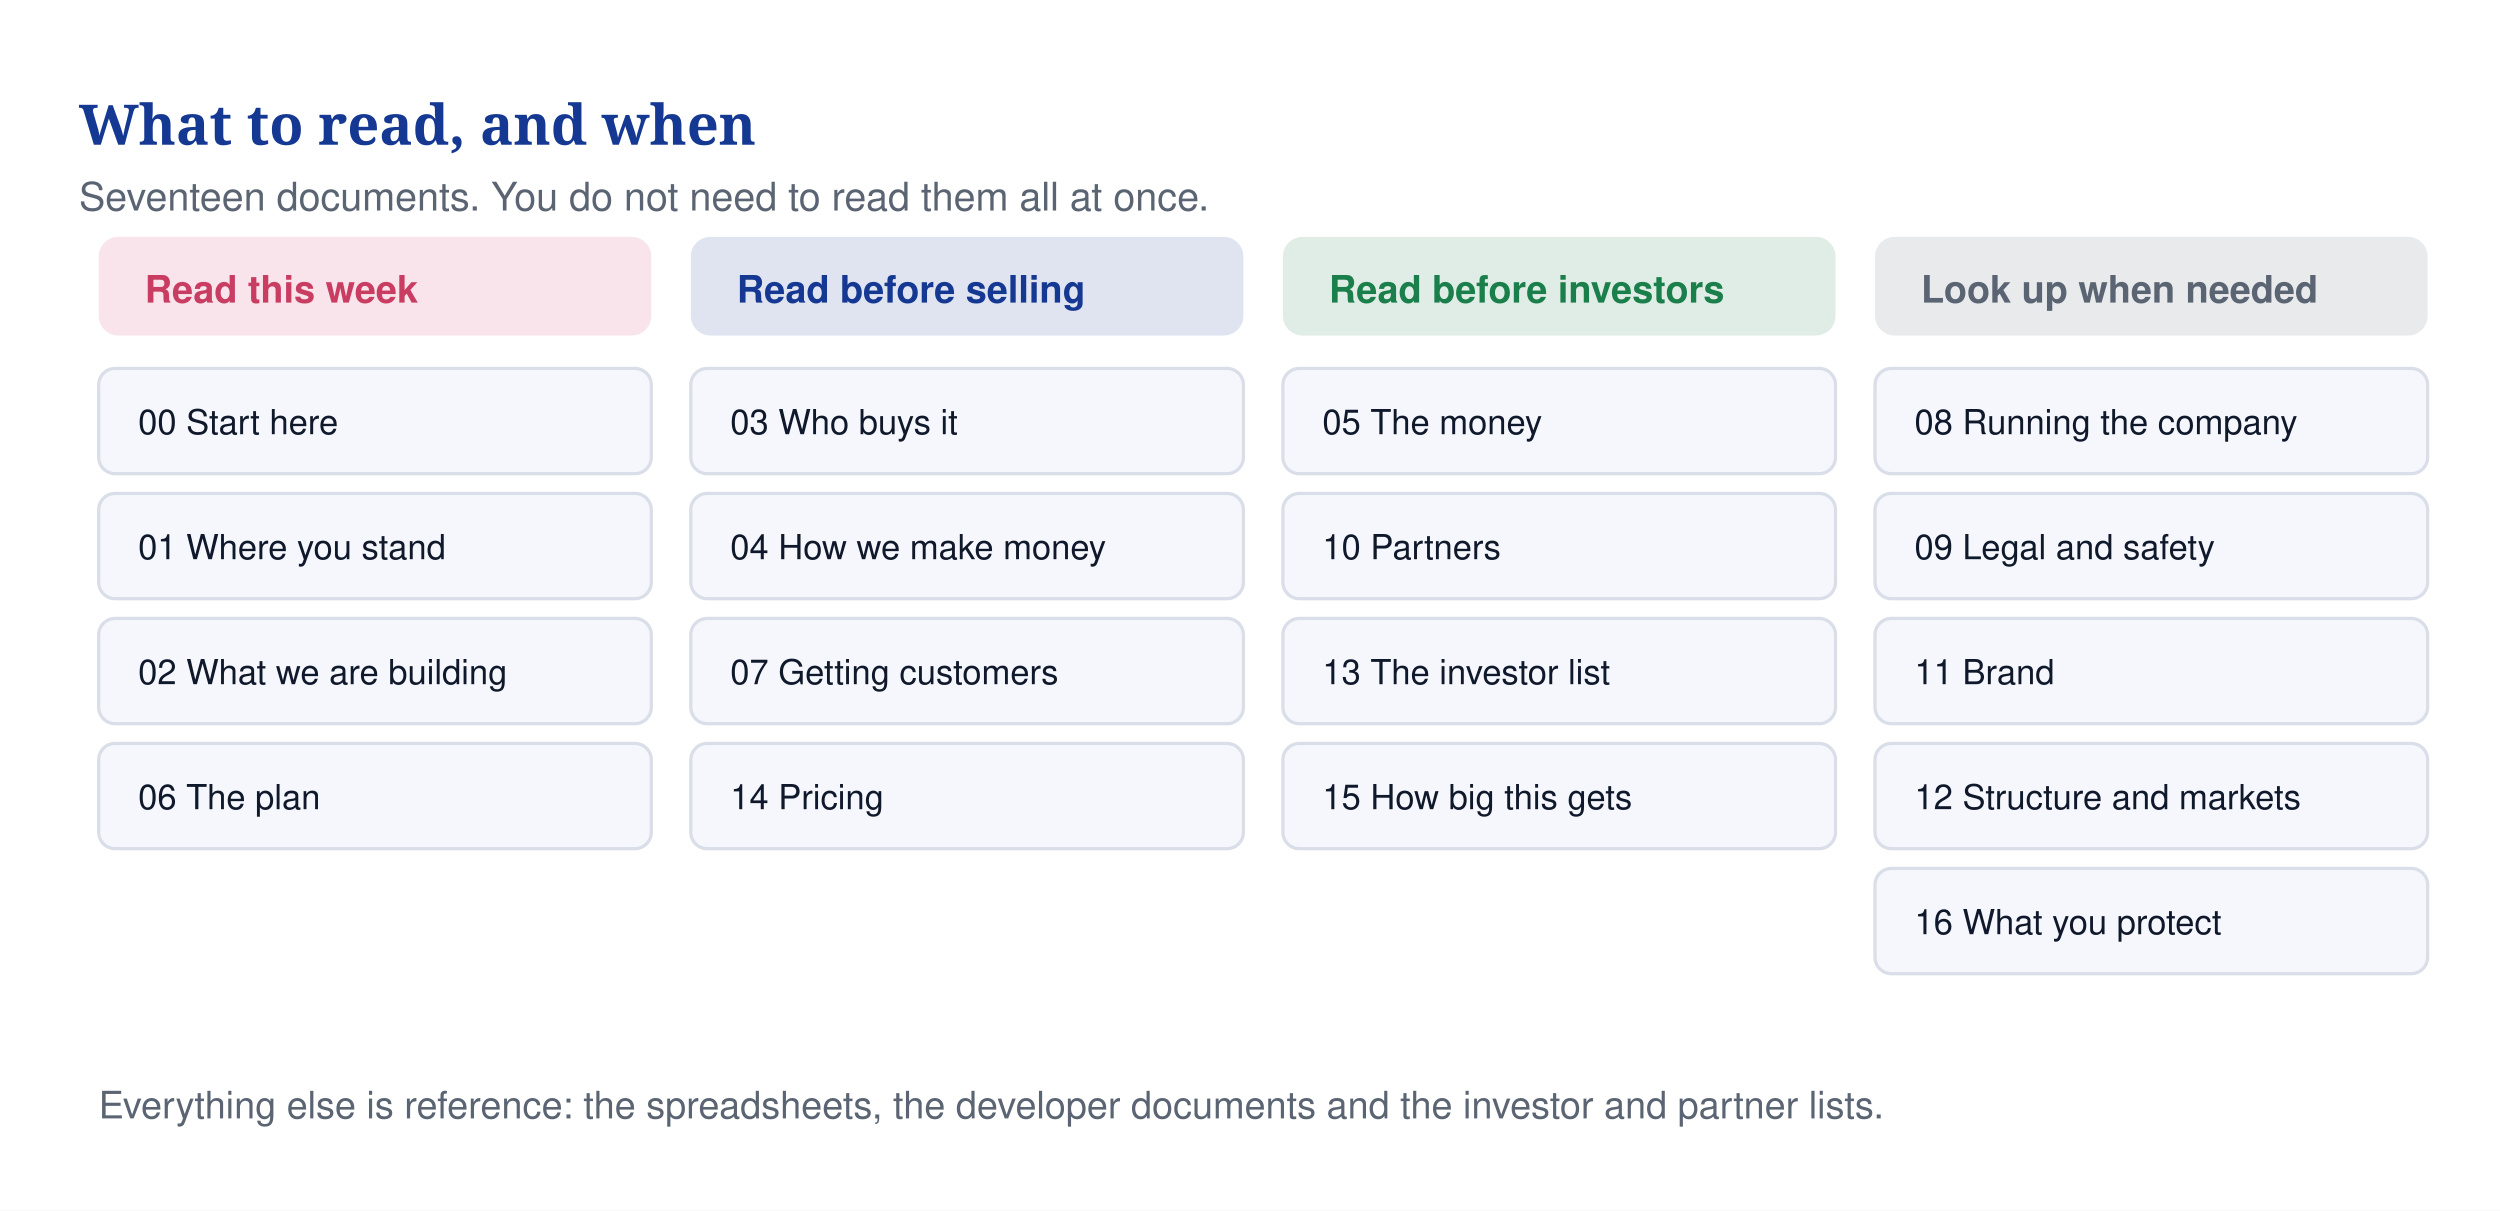
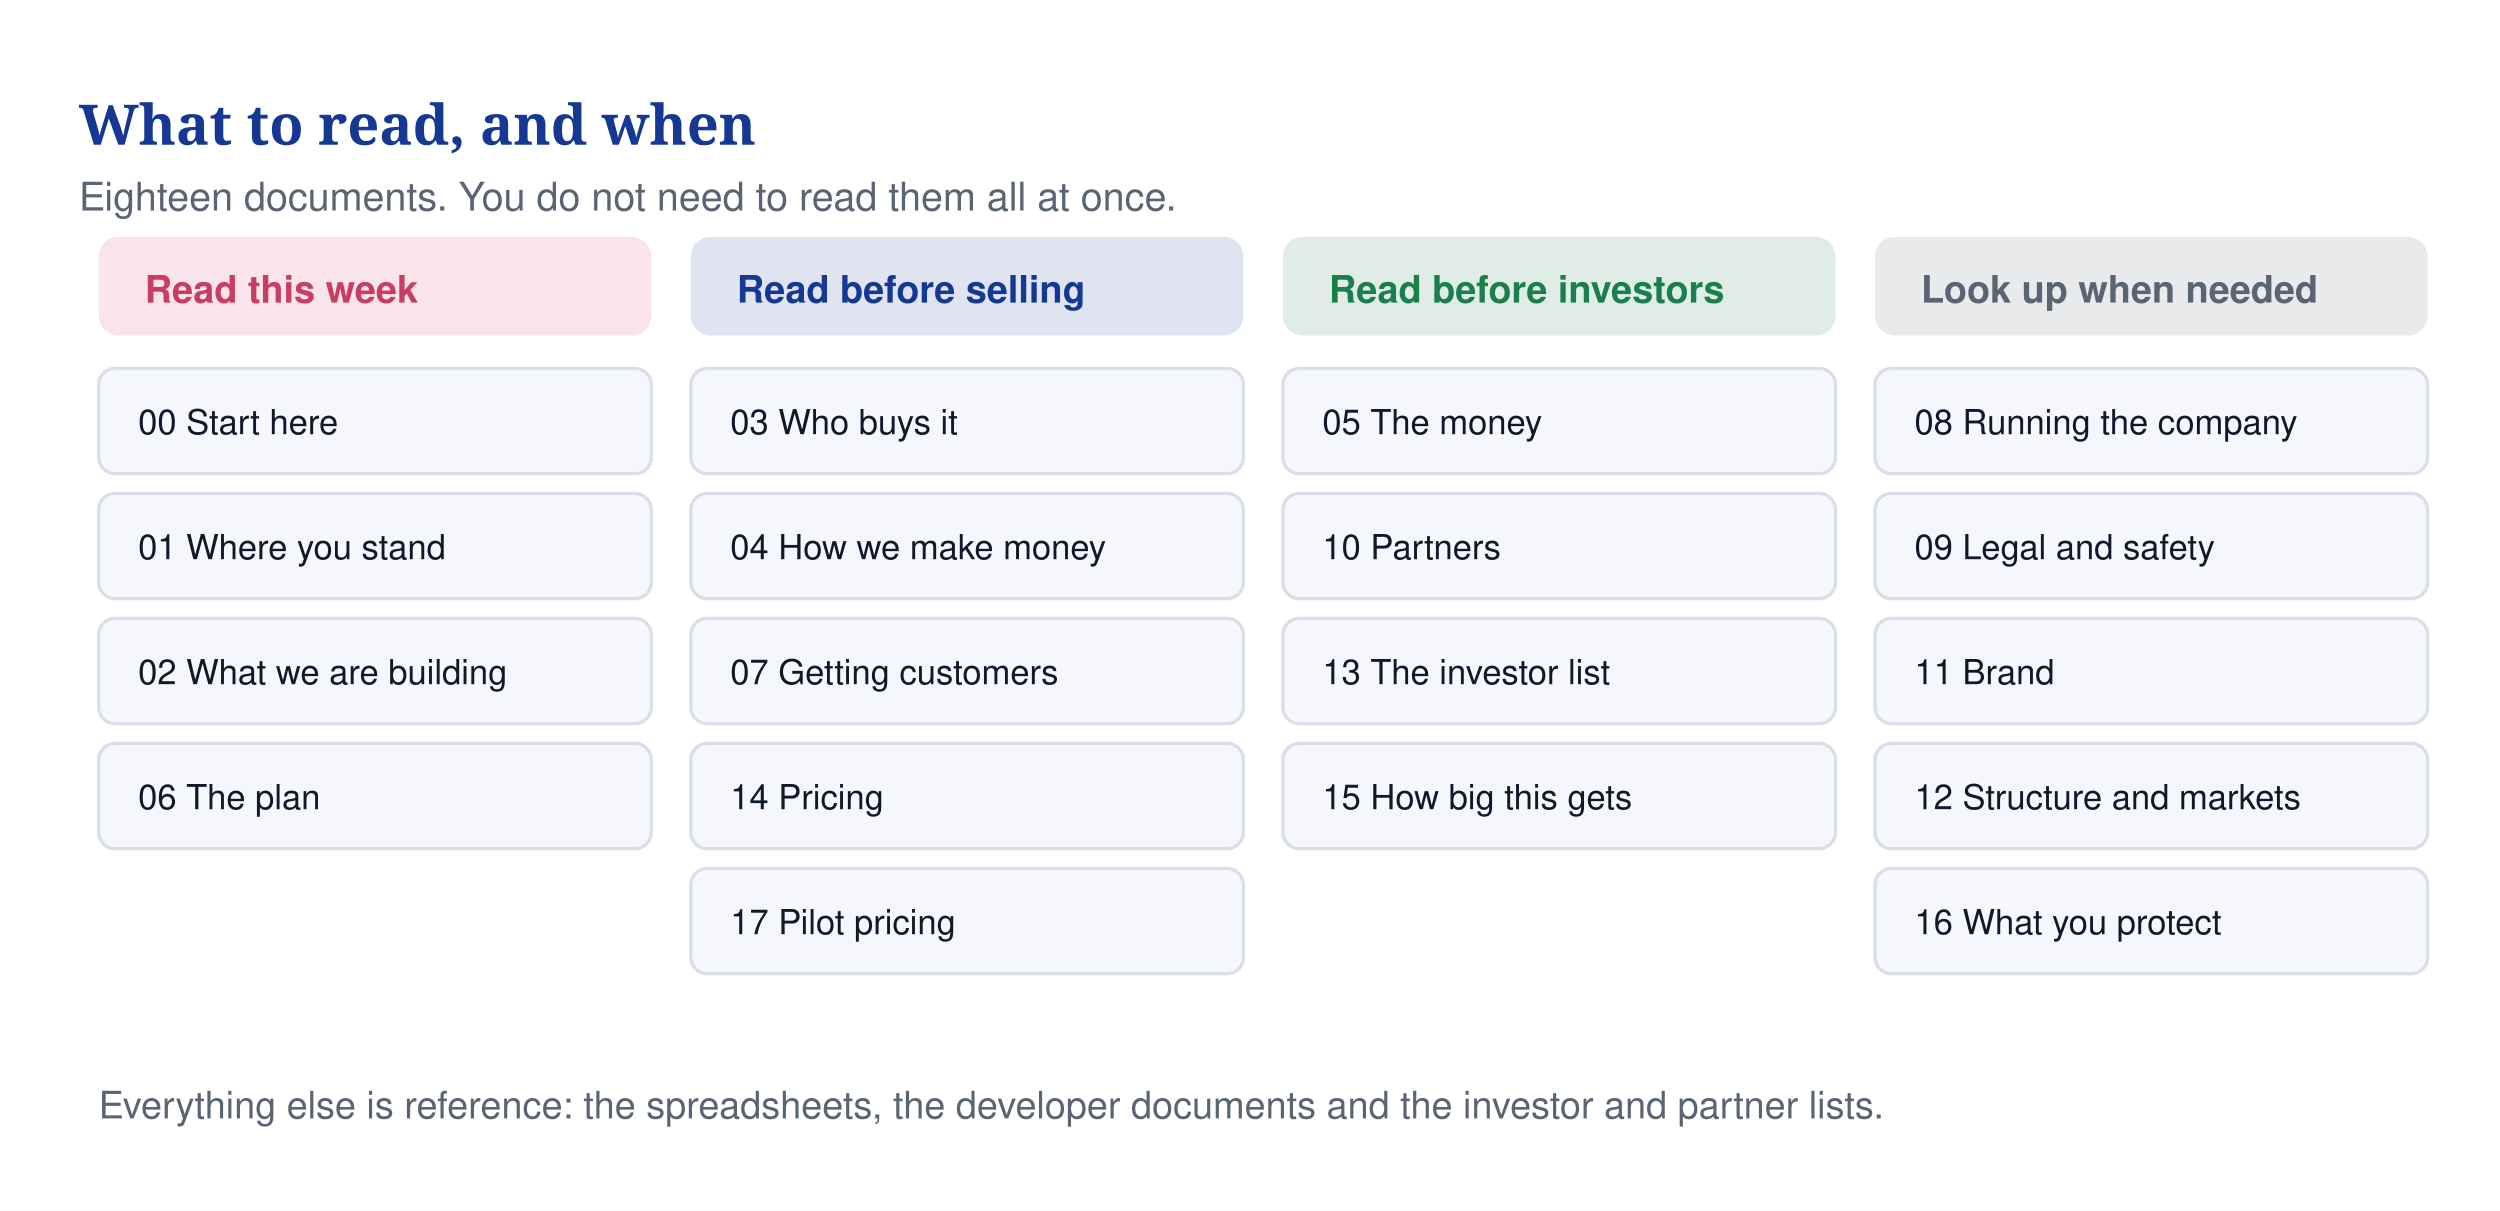
<svg xmlns="http://www.w3.org/2000/svg" viewBox="0 0 760 368" width="760" height="368" role="img" aria-label="Document map">
  <rect width="760" height="368" fill="#FFFFFF" />
  <g transform="translate(24,24)">
    <text x="0" y="20" font-family="Source Serif Pro, Georgia, serif" font-size="17" fill="#153892" text-anchor="start" font-weight="600" opacity="1">What to read, and when</text>
-     <text x="0" y="40" font-family="Source Sans Pro, Segoe UI, Helvetica, Arial, sans-serif" font-size="12" fill="#5A6472" text-anchor="start" font-weight="400" opacity="1">Seventeen documents. You do not need to read them all at once.</text>
+     <text x="0" y="40" font-family="Source Sans Pro, Segoe UI, Helvetica, Arial, sans-serif" font-size="12" fill="#5A6472" text-anchor="start" font-weight="400" opacity="1">Eighteen documents. You do not need to read them all at once.</text>
  </g>
  <rect x="30" y="72" width="168" height="30" rx="6" fill="#C93D63" opacity="0.14" />
  <text x="44" y="92" font-family="Source Sans Pro, Segoe UI, Helvetica, Arial, sans-serif" font-size="11.5" fill="#C93D63" text-anchor="start" font-weight="700" opacity="1">Read this week</text>
  <rect x="30" y="112" width="168" height="32" rx="5" fill="#F5F7FC" stroke="#D9DEE9" />
  <text x="42" y="132" font-family="Source Sans Pro, Segoe UI, Helvetica, Arial, sans-serif" font-size="10.5" fill="#10192B" text-anchor="start" font-weight="400" opacity="1">00 Start here</text>
  <rect x="30" y="150" width="168" height="32" rx="5" fill="#F5F7FC" stroke="#D9DEE9" />
  <text x="42" y="170" font-family="Source Sans Pro, Segoe UI, Helvetica, Arial, sans-serif" font-size="10.5" fill="#10192B" text-anchor="start" font-weight="400" opacity="1">01 Where you stand</text>
  <rect x="30" y="188" width="168" height="32" rx="5" fill="#F5F7FC" stroke="#D9DEE9" />
  <text x="42" y="208" font-family="Source Sans Pro, Segoe UI, Helvetica, Arial, sans-serif" font-size="10.5" fill="#10192B" text-anchor="start" font-weight="400" opacity="1">02 What we are building</text>
  <rect x="30" y="226" width="168" height="32" rx="5" fill="#F5F7FC" stroke="#D9DEE9" />
  <text x="42" y="246" font-family="Source Sans Pro, Segoe UI, Helvetica, Arial, sans-serif" font-size="10.5" fill="#10192B" text-anchor="start" font-weight="400" opacity="1">06 The plan</text>
  <rect x="210" y="72" width="168" height="30" rx="6" fill="#153892" opacity="0.14" />
  <text x="224" y="92" font-family="Source Sans Pro, Segoe UI, Helvetica, Arial, sans-serif" font-size="11.5" fill="#153892" text-anchor="start" font-weight="700" opacity="1">Read before selling</text>
  <rect x="210" y="112" width="168" height="32" rx="5" fill="#F5F7FC" stroke="#D9DEE9" />
  <text x="222" y="132" font-family="Source Sans Pro, Segoe UI, Helvetica, Arial, sans-serif" font-size="10.5" fill="#10192B" text-anchor="start" font-weight="400" opacity="1">03 Who buys it</text>
  <rect x="210" y="150" width="168" height="32" rx="5" fill="#F5F7FC" stroke="#D9DEE9" />
  <text x="222" y="170" font-family="Source Sans Pro, Segoe UI, Helvetica, Arial, sans-serif" font-size="10.5" fill="#10192B" text-anchor="start" font-weight="400" opacity="1">04 How we make money</text>
  <rect x="210" y="188" width="168" height="32" rx="5" fill="#F5F7FC" stroke="#D9DEE9" />
  <text x="222" y="208" font-family="Source Sans Pro, Segoe UI, Helvetica, Arial, sans-serif" font-size="10.5" fill="#10192B" text-anchor="start" font-weight="400" opacity="1">07 Getting customers</text>
  <rect x="210" y="226" width="168" height="32" rx="5" fill="#F5F7FC" stroke="#D9DEE9" />
  <text x="222" y="246" font-family="Source Sans Pro, Segoe UI, Helvetica, Arial, sans-serif" font-size="10.5" fill="#10192B" text-anchor="start" font-weight="400" opacity="1">14 Pricing</text>
+   <rect x="210" y="264" width="168" height="32" rx="5" fill="#F5F7FC" stroke="#D9DEE9" />
+   <text x="222" y="284" font-family="Source Sans Pro, Segoe UI, Helvetica, Arial, sans-serif" font-size="10.5" fill="#10192B" text-anchor="start" font-weight="400" opacity="1">17 Pilot pricing</text>
  <rect x="390" y="72" width="168" height="30" rx="6" fill="#1B7F4B" opacity="0.14" />
  <text x="404" y="92" font-family="Source Sans Pro, Segoe UI, Helvetica, Arial, sans-serif" font-size="11.5" fill="#1B7F4B" text-anchor="start" font-weight="700" opacity="1">Read before investors</text>
  <rect x="390" y="112" width="168" height="32" rx="5" fill="#F5F7FC" stroke="#D9DEE9" />
  <text x="402" y="132" font-family="Source Sans Pro, Segoe UI, Helvetica, Arial, sans-serif" font-size="10.5" fill="#10192B" text-anchor="start" font-weight="400" opacity="1">05 The money</text>
  <rect x="390" y="150" width="168" height="32" rx="5" fill="#F5F7FC" stroke="#D9DEE9" />
  <text x="402" y="170" font-family="Source Sans Pro, Segoe UI, Helvetica, Arial, sans-serif" font-size="10.5" fill="#10192B" text-anchor="start" font-weight="400" opacity="1">10 Partners</text>
  <rect x="390" y="188" width="168" height="32" rx="5" fill="#F5F7FC" stroke="#D9DEE9" />
  <text x="402" y="208" font-family="Source Sans Pro, Segoe UI, Helvetica, Arial, sans-serif" font-size="10.5" fill="#10192B" text-anchor="start" font-weight="400" opacity="1">13 The investor list</text>
  <rect x="390" y="226" width="168" height="32" rx="5" fill="#F5F7FC" stroke="#D9DEE9" />
  <text x="402" y="246" font-family="Source Sans Pro, Segoe UI, Helvetica, Arial, sans-serif" font-size="10.5" fill="#10192B" text-anchor="start" font-weight="400" opacity="1">15 How big this gets</text>
  <rect x="570" y="72" width="168" height="30" rx="6" fill="#5A6472" opacity="0.14" />
  <text x="584" y="92" font-family="Source Sans Pro, Segoe UI, Helvetica, Arial, sans-serif" font-size="11.5" fill="#5A6472" text-anchor="start" font-weight="700" opacity="1">Look up when needed</text>
  <rect x="570" y="112" width="168" height="32" rx="5" fill="#F5F7FC" stroke="#D9DEE9" />
  <text x="582" y="132" font-family="Source Sans Pro, Segoe UI, Helvetica, Arial, sans-serif" font-size="10.5" fill="#10192B" text-anchor="start" font-weight="400" opacity="1">08 Running the company</text>
  <rect x="570" y="150" width="168" height="32" rx="5" fill="#F5F7FC" stroke="#D9DEE9" />
  <text x="582" y="170" font-family="Source Sans Pro, Segoe UI, Helvetica, Arial, sans-serif" font-size="10.5" fill="#10192B" text-anchor="start" font-weight="400" opacity="1">09 Legal and safety</text>
  <rect x="570" y="188" width="168" height="32" rx="5" fill="#F5F7FC" stroke="#D9DEE9" />
  <text x="582" y="208" font-family="Source Sans Pro, Segoe UI, Helvetica, Arial, sans-serif" font-size="10.5" fill="#10192B" text-anchor="start" font-weight="400" opacity="1">11 Brand</text>
  <rect x="570" y="226" width="168" height="32" rx="5" fill="#F5F7FC" stroke="#D9DEE9" />
  <text x="582" y="246" font-family="Source Sans Pro, Segoe UI, Helvetica, Arial, sans-serif" font-size="10.5" fill="#10192B" text-anchor="start" font-weight="400" opacity="1">12 Structure and markets</text>
  <rect x="570" y="264" width="168" height="32" rx="5" fill="#F5F7FC" stroke="#D9DEE9" />
  <text x="582" y="284" font-family="Source Sans Pro, Segoe UI, Helvetica, Arial, sans-serif" font-size="10.5" fill="#10192B" text-anchor="start" font-weight="400" opacity="1">16 What you protect</text>
  <text x="30" y="340" font-family="Source Sans Pro, Segoe UI, Helvetica, Arial, sans-serif" font-size="11.5" fill="#5A6472" text-anchor="start" font-weight="400" opacity="1">Everything else is reference: the spreadsheets, the developer documents and the investor and partner lists.</text>
</svg>
